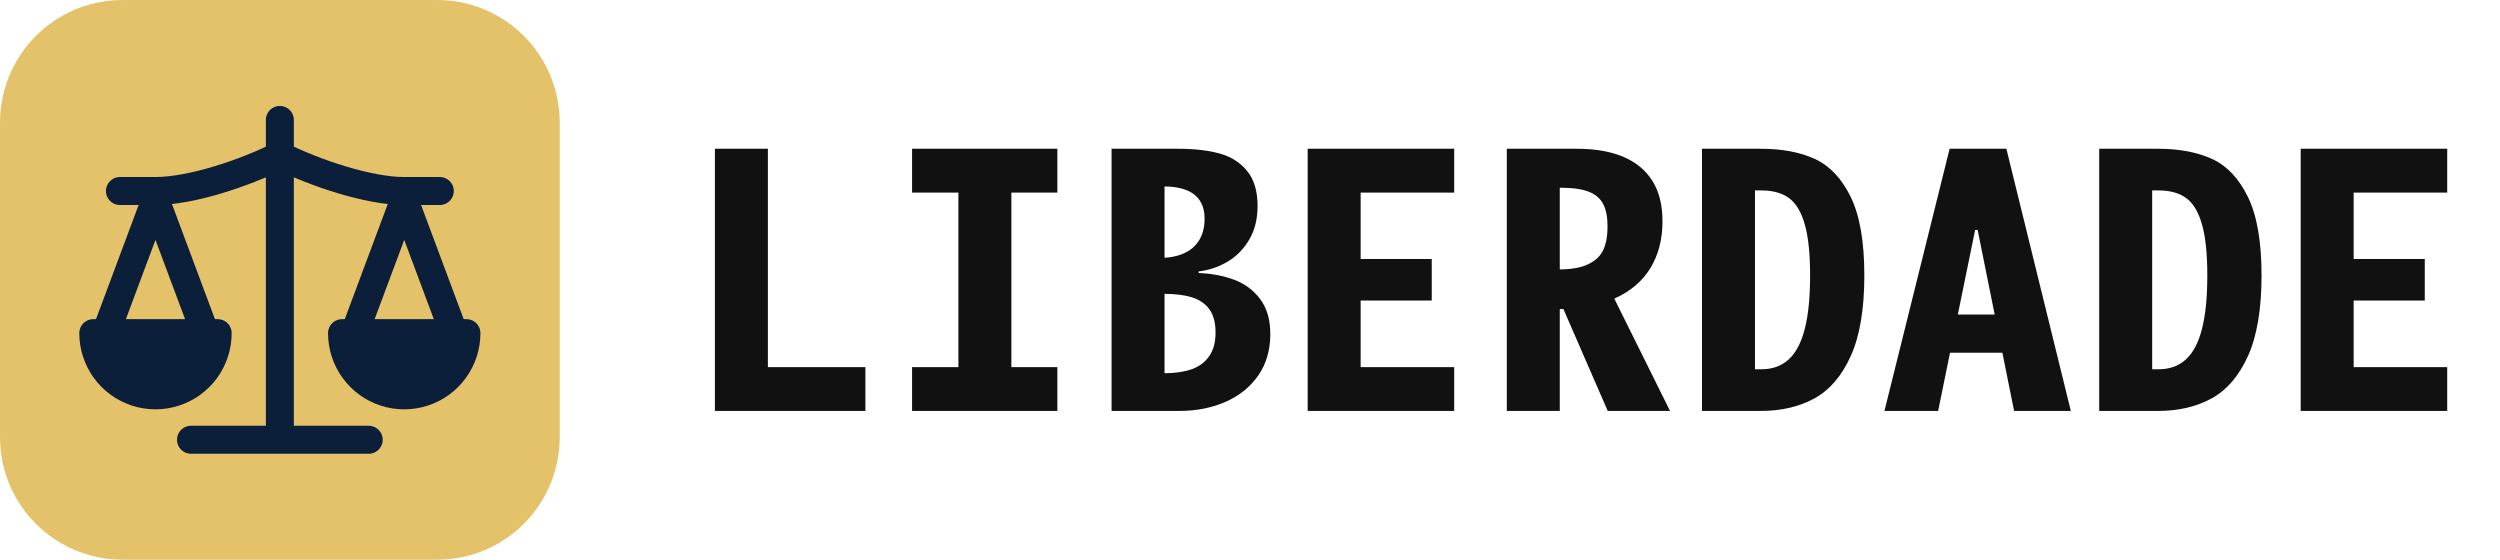
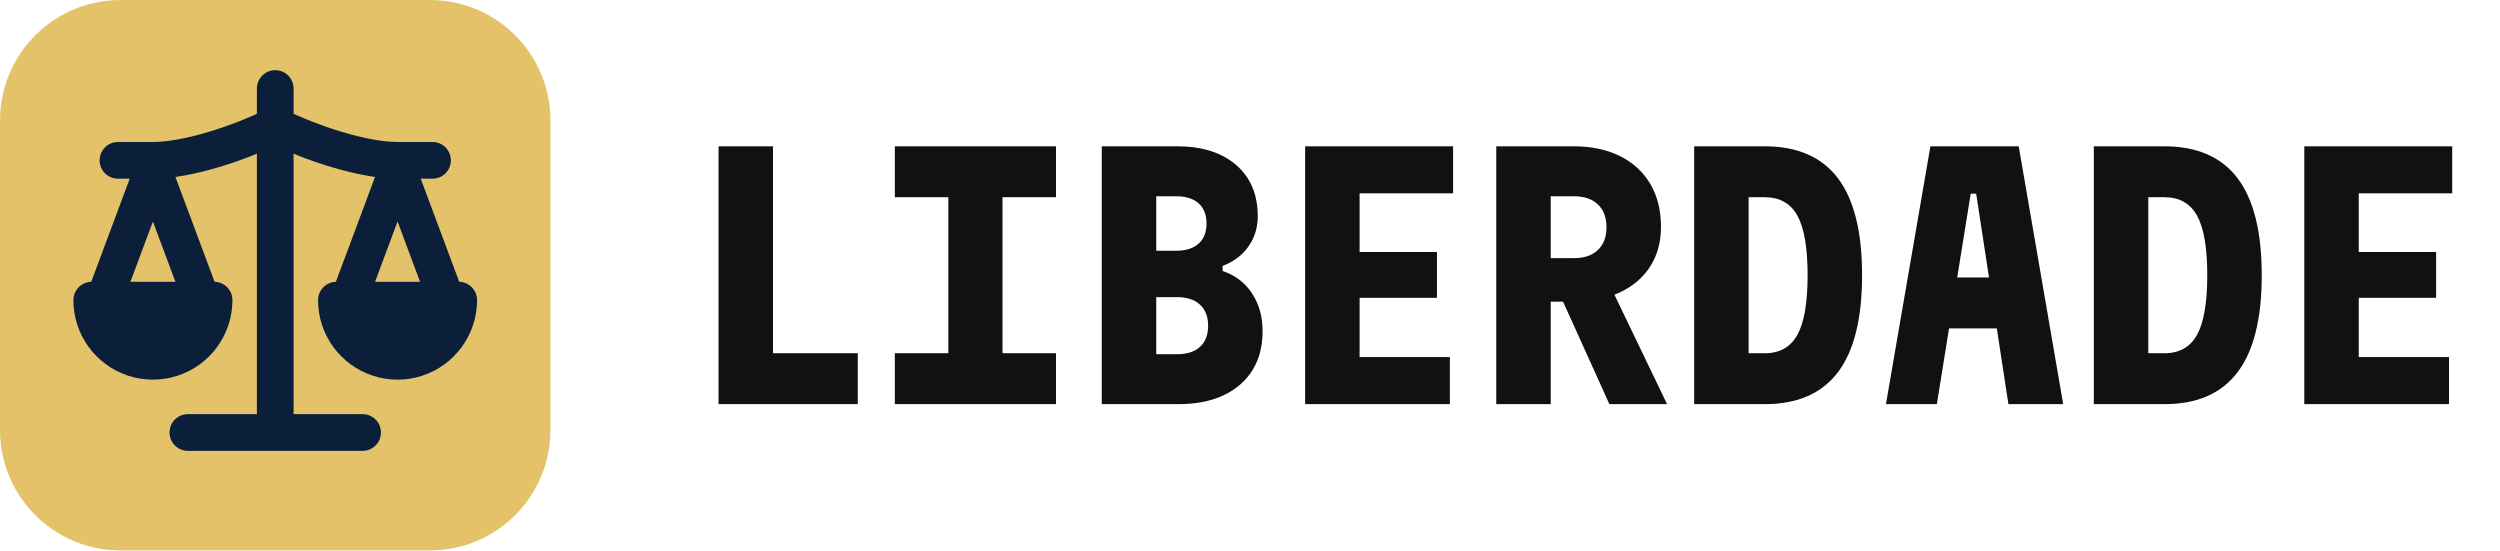
- <svg xmlns="http://www.w3.org/2000/svg" width="536" height="120" viewBox="0 0 536 120">
+ <svg xmlns="http://www.w3.org/2000/svg" width="545" height="120" viewBox="0 0 545 120">
  <path d="M 26.25,0 L 93.75,0 C 98.357,2.82127661716E-16 102.885,1.213 106.875,3.517 S 114.179,9.135 116.483,13.125 S 120,21.643 120,26.25 L 120,93.75 C 120,98.357 118.787,102.885 116.483,106.875 S 110.865,114.179 106.875,116.483 S 98.357,120 93.75,120 L 26.25,120 C 21.643,120 17.115,118.787 13.125,116.483 S 5.821,110.865 3.517,106.875 S 2.61039385832E-15,98.357 0,93.75 L 0,26.25 C -5.64255323432E-16,21.643 1.213,17.115 3.517,13.125 S 9.135,5.821 13.125,3.517 S 21.643,8.46382985148E-16 26.25,0 Z" fill="#e3c26a" stroke="none" stroke-width="0.000" stroke-linecap="butt" stroke-linejoin="miter" />
-   <path d="M 60,25.716 l 0,68.572 M 40.952,94.284 l 38.096,0 M 25.716,40.952 l 7.62,0 c 7.62,0 19.048,-3.808 26.668,-7.62 c 7.62,3.808 19.048,7.62 26.668,7.62 l 7.62,0 M 33.332,42.856 L 22.668,71.428 M 33.332,42.856 L 44,71.428 M 86.668,42.856 L 76,71.428 M 86.668,42.856 L 97.332,71.428" fill="none" stroke="#0b1f3a" stroke-width="6.000" stroke-linecap="round" stroke-linejoin="round" />
-   <path d="M 20,71.428 l 26.668,0 C 46.668,74.243 45.776,76.988 44.121,79.266 S 40.132,83.239 37.454,84.109 S 31.891,84.979 29.214,84.109 S 24.201,81.543 22.547,79.266 S 20,74.243 20,71.428 z" fill="#0b1f3a" stroke="#0b1f3a" stroke-width="6.000" stroke-linecap="round" stroke-linejoin="round" />
-   <path d="M 73.332,71.428 l 26.668,0 C 100,74.243 99.108,76.988 97.453,79.266 S 93.464,83.239 90.786,84.109 S 85.223,84.979 82.546,84.109 S 77.533,81.543 75.879,79.266 S 73.332,74.243 73.332,71.428 z" fill="#0b1f3a" stroke="#0b1f3a" stroke-width="6.000" stroke-linecap="round" stroke-linejoin="round" />
-   <path d="M 153.274,88.105 L 153.274,31.895 L 164.632,31.895 L 164.632,88.105 Z M 185.537,88.105 L 159.165,88.105 L 159.165,78.711 L 185.537,78.711 Z M 205.481,88.105 L 205.481,31.895 L 216.838,31.895 L 216.838,88.105 Z M 226.694,31.895 L 226.694,41.289 L 195.548,41.289 L 195.548,31.895 Z M 195.548,78.711 L 226.694,78.711 L 226.694,88.105 L 195.548,88.105 Z M 238.321,88.105 L 238.321,31.895 L 249.679,31.895 L 249.679,88.105 Z M 269.622,44.138 Q 269.622,48.411 267.793,51.453 Q 265.964,54.495 263.115,56.15 Q 260.266,57.806 256.993,58.191 L 256.993,58.537 Q 261.113,58.691 264.559,59.962 Q 268.005,61.232 270.18,64.12 Q 272.355,67.007 272.355,71.627 Q 272.355,76.748 269.795,80.463 Q 267.235,84.178 262.788,86.141 Q 258.341,88.105 252.835,88.105 L 247.137,88.105 L 247.137,80.02 L 249.64,80.02 Q 252.989,80.02 255.415,79.192 Q 257.841,78.365 259.226,76.401 Q 260.613,74.438 260.613,71.319 Q 260.613,68.085 259.265,66.275 Q 257.918,64.466 255.511,63.734 Q 253.105,63.003 249.64,63.003 L 242.055,63.003 L 242.017,55.303 L 248.446,55.303 Q 251.603,55.303 253.779,54.34 Q 255.954,53.378 257.109,51.492 Q 258.264,49.605 258.264,46.871 Q 258.264,44.639 257.301,43.099 Q 256.339,41.559 254.395,40.769 Q 252.451,39.98 249.64,39.98 L 244.827,39.98 L 244.827,31.895 L 252.605,31.895 Q 257.879,31.895 261.556,32.934 Q 265.233,33.974 267.427,36.708 Q 269.622,39.441 269.622,44.138 Z M 280.363,88.105 L 280.363,31.895 L 291.721,31.895 L 291.721,88.105 Z M 311.779,88.105 L 286.022,88.105 L 286.022,78.711 L 311.779,78.711 Z M 306.966,64.427 L 286.985,64.427 L 286.985,55.534 L 306.966,55.534 Z M 286.022,41.289 L 286.022,31.895 L 311.779,31.895 L 311.779,41.289 Z M 358.056,88.105 L 344.697,88.105 L 333.762,62.965 L 345.043,61.886 Z M 323.06,88.105 L 323.06,31.895 L 334.417,31.895 L 334.417,88.105 Z M 344.658,48.604 Q 344.658,45.486 343.695,43.695 Q 342.733,41.905 340.558,41.077 Q 338.382,40.249 334.687,40.249 L 329.142,40.249 L 329.142,31.895 L 338.151,31.895 Q 343.926,31.895 348.007,33.608 Q 352.089,35.322 354.264,38.767 Q 356.439,42.213 356.439,47.41 Q 356.439,53.224 353.86,57.459 Q 351.28,61.694 346.198,63.985 Q 341.116,66.275 333.916,66.275 L 329.759,66.275 L 329.759,57.767 L 334.109,57.767 Q 338.267,57.767 340.596,56.612 Q 342.925,55.457 343.792,53.474 Q 344.658,51.492 344.658,48.604 Z M 364.909,88.105 L 364.909,31.895 L 376.267,31.895 L 376.267,88.105 Z M 377.614,40.827 L 370.106,40.827 L 370.106,31.895 L 377.537,31.895 Q 384.351,31.895 389.125,34.09 Q 393.899,36.284 396.806,42.252 Q 399.713,48.219 399.713,59.038 Q 399.713,69.894 396.806,76.324 Q 393.899,82.754 388.991,85.429 Q 384.082,88.105 377.537,88.105 L 370.106,88.105 L 370.106,79.173 L 377.614,79.173 Q 381.195,79.173 383.505,77.055 Q 385.815,74.938 386.95,70.491 Q 388.086,66.044 388.086,59.038 Q 388.086,52.108 386.95,48.123 Q 385.815,44.138 383.582,42.483 Q 381.349,40.827 377.614,40.827 Z M 431.822,88.105 L 424.007,49.297 L 423.467,49.297 L 415.536,88.105 L 404.025,88.105 L 418,31.895 L 430.166,31.895 L 443.988,88.105 Z M 411.995,67.43 L 437.481,67.43 L 437.481,75.631 L 411.995,75.631 Z M 450.071,88.105 L 450.071,31.895 L 461.428,31.895 L 461.428,88.105 Z M 462.776,40.827 L 455.269,40.827 L 455.269,31.895 L 462.699,31.895 Q 469.514,31.895 474.288,34.09 Q 479.062,36.284 481.968,42.252 Q 484.875,48.219 484.875,59.038 Q 484.875,69.894 481.968,76.324 Q 479.062,82.754 474.153,85.429 Q 469.244,88.105 462.699,88.105 L 455.269,88.105 L 455.269,79.173 L 462.776,79.173 Q 466.356,79.173 468.666,77.055 Q 470.976,74.938 472.112,70.491 Q 473.248,66.044 473.248,59.038 Q 473.248,52.108 472.112,48.123 Q 470.976,44.138 468.743,42.483 Q 466.51,40.827 462.776,40.827 Z M 493.268,88.105 L 493.268,31.895 L 504.625,31.895 L 504.625,88.105 Z M 524.684,88.105 L 498.928,88.105 L 498.928,78.711 L 524.684,78.711 Z M 519.871,64.427 L 499.89,64.427 L 499.89,55.534 L 519.871,55.534 Z M 498.928,41.289 L 498.928,31.895 L 524.684,31.895 L 524.684,41.289 Z" fill="#111111" stroke="none" stroke-width="0.000" stroke-linecap="butt" stroke-linejoin="miter" />
+   <path d="M 60,19.3 L 60,94.284 M 40.952,94.284 l 38.096,0 M 25.716,34.952 l 7.62,0 c 7.62,0 19.048,-3.808 26.668,-7.62 c 7.62,3.808 19.048,7.62 26.668,7.62 l 7.62,0 M 33.332,36.856 L 22.668,65.428 M 33.332,36.856 L 44,65.428 M 86.668,36.856 L 76,65.428 M 86.668,36.856 L 97.332,65.428" fill="none" stroke="#0b1f3a" stroke-width="8.000" stroke-linecap="round" stroke-linejoin="round" />
+   <path d="M 20,65.428 l 26.668,0 C 46.668,68.243 45.776,70.988 44.121,73.266 S 40.132,77.239 37.454,78.109 S 31.891,78.979 29.214,78.109 S 24.201,75.543 22.547,73.266 S 20,68.243 20,65.428 z" fill="#0b1f3a" stroke="#0b1f3a" stroke-width="8.000" stroke-linecap="round" stroke-linejoin="round" />
+   <path d="M 73.332,65.428 l 26.668,0 C 100,68.243 99.108,70.988 97.453,73.266 S 93.464,77.239 90.786,78.109 S 85.223,78.979 82.546,78.109 S 77.533,75.543 75.879,73.266 S 73.332,68.243 73.332,65.428 z" fill="#0b1f3a" stroke="#0b1f3a" stroke-width="8.000" stroke-linecap="round" stroke-linejoin="round" />
+   <path d="M 156.642,88.105 L 156.642,31.895 L 168.517,31.895 L 168.517,77.004 L 186.996,77.004 L 186.996,88.105 Z M 195.076,88.105 L 195.076,77.004 L 206.739,77.004 L 206.739,42.996 L 195.076,42.996 L 195.076,31.895 L 230.207,31.895 L 230.207,42.996 L 218.544,42.996 L 218.544,77.004 L 230.207,77.004 L 230.207,88.105 Z M 240.184,88.105 L 240.184,31.895 L 256.626,31.895 Q 264.776,31.895 269.484,35.97 Q 274.191,40.045 274.191,47.142 Q 274.191,50.866 272.154,53.747 Q 270.116,56.627 266.533,57.962 L 266.533,59.087 Q 270.608,60.422 272.927,63.935 Q 275.245,67.448 275.245,72.155 Q 275.245,79.603 270.327,83.854 Q 265.409,88.105 256.837,88.105 Z M 252.059,77.214 L 256.626,77.214 Q 259.858,77.214 261.614,75.598 Q 263.371,73.982 263.371,71.031 Q 263.371,68.08 261.614,66.429 Q 259.858,64.778 256.626,64.778 L 252.059,64.778 Z M 252.059,54.66 L 256.415,54.66 Q 259.577,54.66 261.298,53.114 Q 263.02,51.569 263.02,48.688 Q 263.02,45.877 261.298,44.331 Q 259.577,42.786 256.415,42.786 L 252.059,42.786 Z M 284.52,88.105 L 284.52,31.895 L 316.771,31.895 L 316.771,42.153 L 296.394,42.153 L 296.394,54.941 L 313.257,54.941 L 313.257,64.918 L 296.394,64.918 L 296.394,77.847 L 316.068,77.847 L 316.068,88.105 Z M 326.186,88.105 L 326.186,31.895 L 343.119,31.895 Q 348.81,31.895 353.096,34.003 Q 357.382,36.111 359.736,40.045 Q 362.09,43.98 362.09,49.461 Q 362.09,54.449 359.736,58.103 Q 357.382,61.757 353.096,63.759 Q 348.81,65.762 343.119,65.762 L 338.06,65.762 L 338.06,88.105 Z M 350.848,88.105 L 339.887,63.864 L 351.761,63.864 L 363.425,88.105 Z M 338.06,56.276 L 343.119,56.276 Q 346.492,56.276 348.354,54.484 Q 350.215,52.693 350.215,49.531 Q 350.215,46.369 348.354,44.577 Q 346.492,42.786 343.119,42.786 L 338.06,42.786 Z M 369.327,88.105 L 369.327,31.895 L 384.714,31.895 Q 395.394,31.895 400.664,38.851 Q 405.934,45.807 405.934,60 Q 405.934,74.193 400.664,81.149 Q 395.394,88.105 384.714,88.105 Z M 381.201,77.004 L 384.714,77.004 Q 389.633,77.004 391.846,72.963 Q 394.059,68.923 394.059,60 Q 394.059,51.077 391.846,47.037 Q 389.633,42.996 384.714,42.996 L 381.201,42.996 Z M 411.133,88.105 L 420.829,31.895 L 440.081,31.895 L 449.777,88.105 L 437.833,88.105 L 430.807,42.224 L 429.612,42.224 L 422.235,88.105 Z M 418.511,71.593 L 418.511,60.492 L 442.33,60.492 L 442.33,71.593 Z M 456.452,88.105 L 456.452,31.895 L 471.84,31.895 Q 482.52,31.895 487.789,38.851 Q 493.059,45.807 493.059,60 Q 493.059,74.193 487.789,81.149 Q 482.52,88.105 471.84,88.105 Z M 468.327,77.004 L 471.84,77.004 Q 476.758,77.004 478.972,72.963 Q 481.185,68.923 481.185,60 Q 481.185,51.077 478.972,47.037 Q 476.758,42.996 471.84,42.996 L 468.327,42.996 Z M 502.334,88.105 L 502.334,31.895 L 534.584,31.895 L 534.584,42.153 L 514.208,42.153 L 514.208,54.941 L 531.071,54.941 L 531.071,64.918 L 514.208,64.918 L 514.208,77.847 L 533.882,77.847 L 533.882,88.105 Z" fill="#111111" stroke="none" stroke-width="0.000" stroke-linecap="butt" stroke-linejoin="miter" />
</svg>
